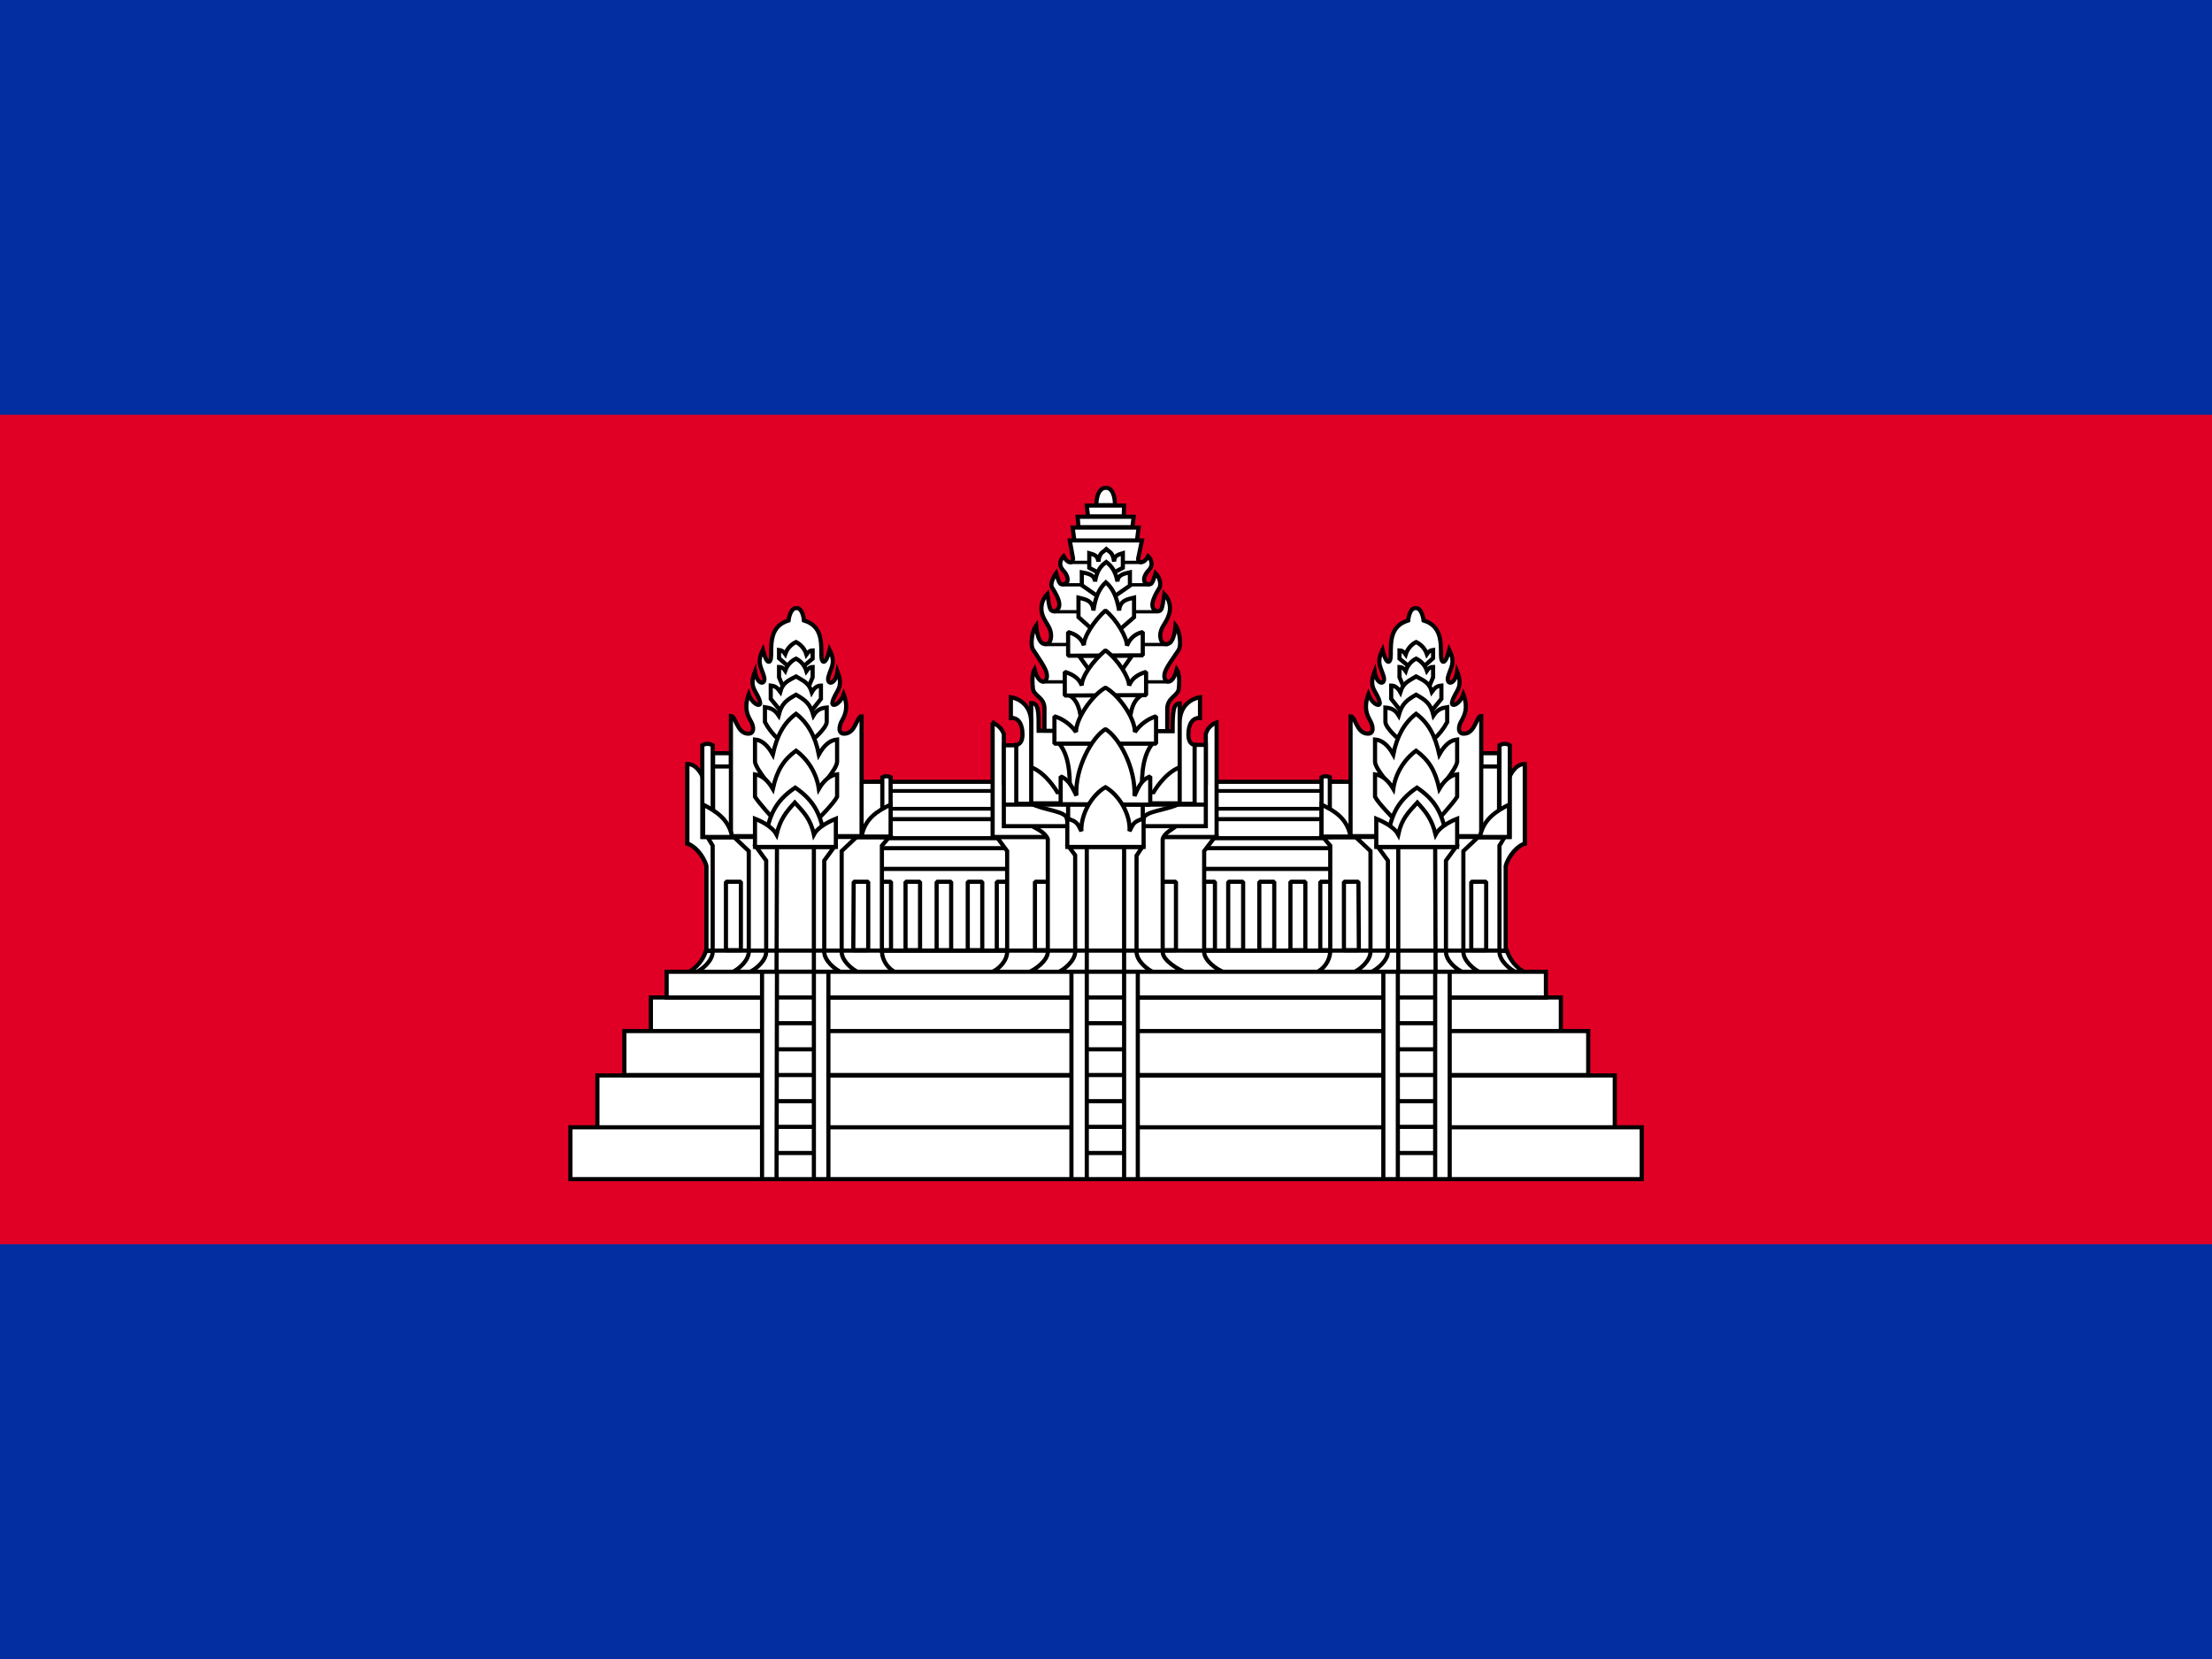
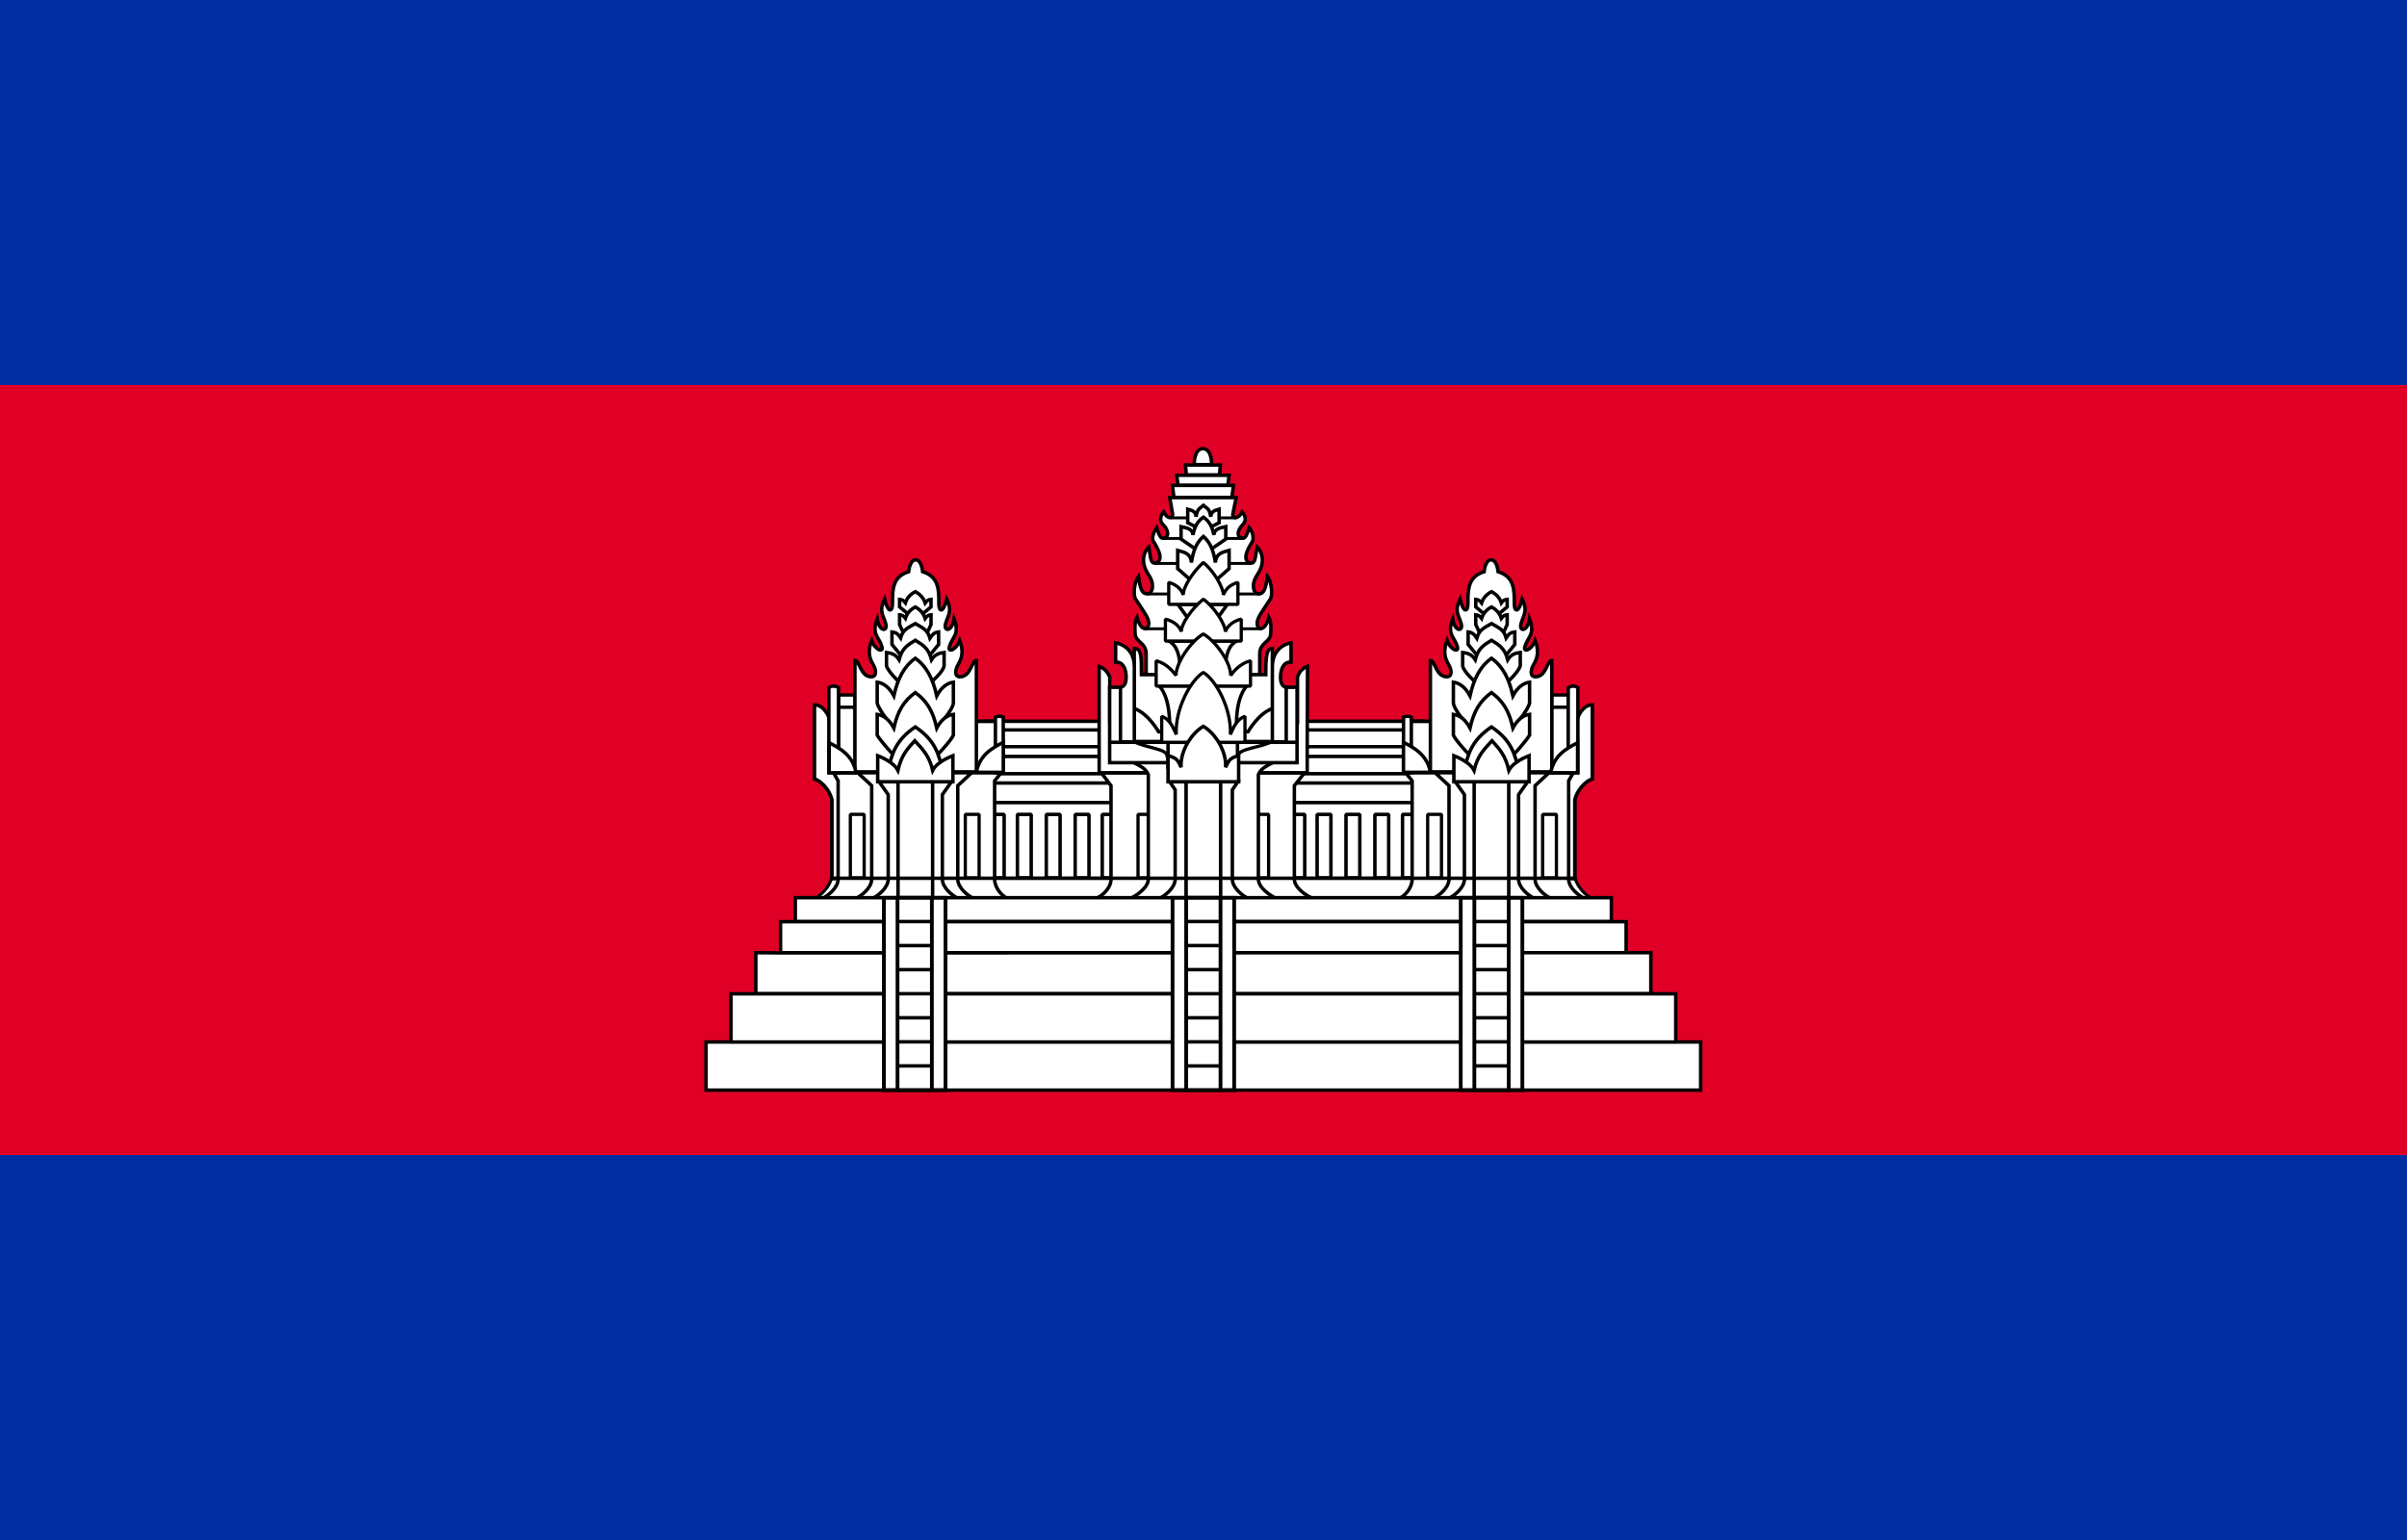
- <svg xmlns="http://www.w3.org/2000/svg" xmlns:xlink="http://www.w3.org/1999/xlink" id="flag-icons-kh" viewBox="0 0 640 480">
-   <path fill="#032ea1" d="M0 0h640v480H0z" />
-   <path fill="#e00025" d="M0 120h640v240H0z" />
-   <g fill="#fff" stroke="#000" transform="matrix(1.2 0 0 1.2 85.6 -522)">
+ <svg xmlns="http://www.w3.org/2000/svg" xmlns:xlink="http://www.w3.org/1999/xlink" width="1000" height="640">
+   <path d="M0 0h1000v640H0Z" fill="#032ea1" />
+   <path d="M0 160h1000v320H0Z" fill="#e00025" />
+   <g transform="matrix(1.6 0 0 1.6 187.36 -697.78)" fill="#fff" stroke="#000" stroke-width=".9">
    <g stroke-linejoin="bevel">
-       <path d="M139 623.5h113.8v43.8H139z" />
-       <path d="M247 647.6h3.5v16.5H247zm-108-8.1h113.8v5H139zm0-7h113.8v4.6H139z" />
-       <path stroke-width=".9" d="M139 625.7h113.8v4.3H139z" />
-       <path d="M169 647.6h3.6v16.5H169zm49 0h3.6v16.5H218zm-78 0h3.5v16.5H140zm7 0h3.5v16.5H147zm7.5 0h3.5v16.5h-3.5zm7.5 0h3.5v16.5H162zm62.8 0h3.6v16.5h-3.6zm7.5 0h3.6v16.5h-3.6zm7.5 0h3.6v16.5h-3.6z" />
-       <path stroke-linejoin="miter" d="M94.5 669.5a9 9 0 0 0 4.4-5.3H292a9 9 0 0 0 4.4 5.3z" />
+       <path d="M138.91 623.46h113.8v43.788h-113.8z" />
+       <path d="M138.458 632.59h113.8v4.49h-113.8zm0 6.9h113.8v5.09h-113.8zm1.592 8.15v16.495h3.586V647.64Zm7.03 0v16.495h3.586V647.64Zm7.5 0v16.495h3.585V647.64Zm7.5 0v16.495h3.586V647.64Zm7.03 0v16.495h3.586V647.64Zm48.99 0v16.495h3.586V647.64Zm6.8 0v16.495h3.586V647.64Zm7.5 0v16.495h3.586V647.64Zm7.5 0v16.495h3.585V647.64Zm7.18 0v16.495h3.586V647.64Z" />
+       <path d="M138.46 625.7h113.8v4.354h-113.8z" stroke-width=".886" />
+       <path d="M94.398 669.55c1.76-.897 3.767-2.984 4.424-5.32h193.07c.657 2.336 2.665 4.423 4.425 5.32z" stroke-linejoin="miter" stroke-width=".791" />
    </g>
-     <path d="M193 556.8s-.1-4.1 2.3-4.2c2.3 0 2.2 4.2 2.2 4.2zm-12.5 54.5v-5.5c0-2.8-2.8-3-2.8-5 0 0-.4-3 .4-4.4 1.1 4 3 3.3 3 1.6 0-1.4-1-2.8-3.3-6.3-.8-1.1-.3-4.6.7-5.9q.4 4.5 2.2 4.5 1.3.1 1.4-2c0-2-1.3-3-2-4.8a5 5 0 0 1 1.1-5.3c.5 3 .4 4.2 1.7 4.2 2.7-.9 0-4.8-.6-5.8-.6-1.1 1-3.4 1-3.4.8 2.7 1 2.9 2 2.6 1.2-.3 1-2-.4-3.4q-1.3-1.6.2-3.3c1 1.9 2.2 1.8 2.3.6l-.8-4.4H204l-.9 4.3c-.2 1.2 1.4 1.5 2.4-.5 1 1 1.1 2.4.2 3.3-1.4 1.4-1.6 3.1-.4 3.4 1 .3 1.2 0 2-2.6 0 0 1.5 1.5 1 3.4-.6 1-3.3 5-.6 5.8 1.3 0 1.2-1.2 1.7-4.2a5 5 0 0 1 1 5.3c-.6 1.8-2 2.8-2 4.8q.2 2.1 1.5 2 1.8 0 2.2-4.5c1 1.3 1.5 4.8.7 6-2.3 3.4-3.4 4.8-3.4 6.2 0 1.7 2 2.4 3-1.6.9 1.4.5 4.4.5 4.4 0 2-2.7 2.2-2.8 5v5.5zm7.2-46-.4-3.1h15.9l-.4 3.1zm1-3.2-.2-2.5H202l-.3 2.5zm2.3-2.6-.3-2.6h9l-.1 2.6zm33 110c-2-.7-5-2.9-5-5v-24.3l2.6-3.4H169l2.5 3.4v24.3c0 2.1-2 4.3-4 5z" />
-     <path stroke-linejoin="bevel" d="M178.2 647.6h3.6v16.5h-3.6zm30.4 0h3.6v16.5h-3.6z" />
-     <path d="M168 609.2v27.6h54v-27.6a4 4 0 0 0-2.6 2.8v11.8h-48.7V612s-.6-2-2.8-2.8z" />
-     <path d="M214.6 669.5c-1.8-.7-5.6-2.9-5.6-5v-27.2c.4-1.5 2.4-2.4 3.7-3.4H177c1.7 1 3.6 1.7 4.3 3.4v27.2c0 2.1-3 4.3-4.8 5z" />
-     <path d="M219.4 634.2v-19.6h-4.9v-1.9h-38.8v2h-5v19.5zM207 669.5c-1.8-.7-4.3-2.9-4.3-5v-23.2l1.4-2.1h-17.7l1.5 2v23.3c0 2.1-2.6 4.3-4.3 5z" />
-     <path d="M190.7 639.2h9v30.3h-9z" />
-     <path stroke-linejoin="bevel" d="M204.4 632.5c0-2 5.8-2.1 8.8-3.8h-36c3 1.7 8.7 1.8 8.7 3.8l1.2 3.9 15 .6z" />
-     <path d="M211.4 611.3c0-4.9.2-6.7 1.7-6.7V620c-3.7 1.4-6.3 6-6.3 6h-23.2s-2.6-4.6-6.3-6v-15.5c1.8 0 1.8 2 1.8 6.7zm1.7-2c0-5.6 4.9-6.2 4.9-6.2v5c-1.9-.1-2.8 1.6-2.8 4 0 2.5 1.5 2.5 1.5 2.5v14.2h-3.6z" />
-     <path d="M177.3 609.3c0-5.6-4.9-6.2-4.9-6.2v5c1.9-.1 2.8 1.6 2.8 4 0 2.5-1.5 2.5-1.5 2.5v14.2h3.6z" />
-     <g fill="none" stroke-width=".8">
-       <path d="M186.8 570.6H204m-19.2 5.4h21m-23 6.5h24.9m-27 7.9h29.5m-30.2 9h30.4" />
-       <path stroke-width="1" d="M170.8 629h48.6m-33.2 0h18v6.6h-18z" />
+     <path d="M193 556.8s-.144-4.112 2.25-4.157c2.396.044 2.25 4.157 2.25 4.157zm-12.49 54.54v-5.536c-.08-2.768-2.76-2.968-2.838-4.986 0 0-.346-3.027.452-4.408 1.084 4.047 3.056 3.304 3.056 1.64 0-1.453-1.117-2.804-3.408-6.33-.732-1.128-.28-4.66.747-5.923.397 3.07.852 4.54 2.17 4.54.805 0 1.462-.524 1.462-2.062 0-1.957-1.325-2.945-1.977-4.725-.76-2.078-.236-4.196 1.026-5.38.542 3.03.38 4.237 1.727 4.237 2.713-.858 0-4.786-.58-5.777-.666-1.155.897-3.46.897-3.46.863 2.69 1.14 2.91 2.07 2.66 1.174-.315 1.023-2.056-.41-3.463-.904-.89-.808-2.212.163-3.274.975 1.905 2.223 1.79 2.343.658l-.784-4.392h17.255l-.856 4.25c-.245 1.215 1.396 1.48 2.416-.515.972 1.062 1.067 2.385.163 3.274-1.432 1.407-1.584 3.148-.41 3.463.93.25 1.208.03 2.07-2.66 0 0 1.403 1.57.897 3.46-.58.99-3.293 4.92-.58 5.777 1.346 0 1.185-1.208 1.726-4.237 1.263 1.184 1.786 3.302 1.026 5.38-.65 1.78-1.976 2.768-1.976 4.725 0 1.538.657 2.062 1.46 2.062 1.32 0 1.775-1.47 2.173-4.54 1.025 1.263 1.478 4.795.746 5.922-2.29 3.526-3.408 4.877-3.408 6.33 0 1.664 1.97 2.407 3.056-1.64.797 1.38.45 4.408.45 4.408-.078 2.018-2.758 2.218-2.837 4.986v5.536zm7.22-46.02-.397-3.125h15.838l-.396 3.125zm1.06-3.19-.34-2.57h13.603l-.34 2.57zm2.16-2.66-.227-2.57h9.058l-.226 2.57zm33.02 110.08c-2.027-.78-4.977-2.92-4.977-5.07v-24.297l2.638-3.358h-52.775l2.53 3.36v24.296c0 2.15-2.027 4.29-4.053 5.07z" />
+     <path d="M178.4 647.64h3.586v16.495H178.4zm30.32 0h3.586v16.495h-3.586z" stroke-linejoin="bevel" stroke-width=".844" />
+     <path d="M168.306 609.17v27.656h54.023v-5.957l.078-21.7c-2.208.868-2.596 2.87-2.596 2.87v11.778h-48.75V612.04s-.544-2.002-2.754-2.87z" />
+     <path d="M176.781 633.932c1.705.902 3.607 1.652 4.286 3.36v27.19c0 2.128-2.977 4.243-4.75 5.042l-.057.026h.003l-.003.001h38.196-.003.003l-.057-.027c-1.773-.799-4.75-2.914-4.75-5.042v-27.19c.679-1.708 2.58-2.458 4.286-3.36H176.78Z" />
+     <path d="M219.69 634.22v-19.587h-4.91v-1.91h-38.84v1.91h-4.91v19.587zm-12.55 35.33c-1.73-.78-4.25-2.92-4.25-5.07v-23.214l1.422-2.11h-17.69l1.42 2.11v23.215c0 2.152-2.52 4.29-4.25 5.07z" />
+     <path d="M190.88 639.16h8.966v30.377h-8.966z" stroke-width=".92" />
+     <path d="M204.38 632.48c.02-2 5.838-2.09 8.832-3.795H177.26c2.994 1.704 8.675 1.844 8.675 3.795l1.217 3.882 14.883.598z" stroke-linejoin="bevel" stroke-width=".844" />
+     <path d="M211.57 611.34c0-4.9.205-6.786 1.71-6.786v15.58c-3.69 1.34-6.325 6.05-6.325 6.05h-23.21s-2.635-4.71-6.326-6.05v-15.58c1.855 0 1.867 1.972 1.867 6.786zm1.71-2.01c0-5.618 4.85-6.25 4.85-6.25v5c-1.845-.08-2.736 1.578-2.736 4.044s1.487 2.506 1.487 2.506v14.19h-3.6z" />
+     <path d="M177.44 609.33c0-5.618-4.85-6.25-4.85-6.25v5c1.845-.08 2.736 1.578 2.736 4.044s-1.487 2.506-1.487 2.506v14.19h3.6z" />
+     <g fill="none" stroke-width=".75">
+       <path d="M186.84 570.62h17.128m-19.158 5.35h20.92m-22.95 6.49h24.904m-27.024 7.93h29.536m-30.216 9.04h30.426" />
+       <path d="M170.75 628.92h48.66m-33.22.01h18.036v6.63H186.19Z" stroke-width=".9" />
    </g>
-     <path d="M184 614.2c3 3.6 2.6 9.7 2.6 13.3H204c0-3.6-.4-9.7 2.6-13.3zm9.7-41-2.4-1.3v-3.5c1 .3 2 .4 2.2 2 .3-2.3 1-2.1 1.9-3 1 .9 1.5.7 1.9 3 0-1.6 1.2-1.7 2.1-2v3.5l-2.3 1.2z" />
-     <path d="m193.5 578.9-4-2.8V573c1.5.3 3 .5 3.2 2.2.4-2.5 1.3-3.7 2.7-4.7 1.3 1 2.2 2.2 2.7 4.7.1-1.7 1.7-1.9 3-2.2v3.2l-3.9 2.7z" />
-     <path d="m193.2 587.8-4.5-4v-4.7c1.6.4 3.4.6 3.6 3.1.5-3.5 1.5-5.4 3-6.8 1.6 1.4 2.6 3.3 3.2 6.8.2-2.5 2-2.7 3.6-3.1v4.7l-4.6 4zm8.4 5.3-4 5.7h-4.7l-4.1-5.7zm-15.2 9.5q2.9 1.5 3 7.6H201q.1-6.1 3-7.6z" />
-     <path stroke-linejoin="bevel" d="M204.2 593v-5.6a5 5 0 0 0-3.8 3.3c0-2-2.5-6.3-5.2-8.5-2.7 2.4-5.3 6.4-5.2 8.4q-.8-2.4-3.8-3.2v5.7z" />
-     <path stroke-linejoin="bevel" d="M205 602.6V597q-3.2.9-4.1 3.3c0-2-2.7-6.3-5.7-8.5-3 2.5-5.8 6.4-5.7 8.5q-.8-2.3-4.1-3.3v5.7z" />
-     <path stroke-linejoin="bevel" d="M207.4 614.3v-6.6a10 10 0 0 0-5.1 3.8c0-3.5-4-9-7.1-10.7-3.2 1.8-7.1 7.4-7.1 10.7a10 10 0 0 0-5.2-3.8v6.6z" />
-     <path stroke-linejoin="bevel" d="M206 629v-6.8c-2.4.9-3 3.1-3.8 4.7.3-6.9-3.8-14.2-7-16.1-3.2 1.9-7.4 9.4-7 16-.8-1.4-1.5-3.7-3.8-4.6v6.7z" />
-     <path d="M204.4 639.2v-6.8c-2.5.6-2.6 1.5-3.4 3 .3-4.1-2.6-8.8-5.8-10.6-3.2 1.8-6 6.5-5.8 10.6-.8-1.5-.9-2.4-3.4-3v6.8z" />
-     <g id="kh-a">
-       <path d="M99 664.2v-20.4c-.7-2.6-3-5-4.6-5.4v-18l3.7 2 4.3 18.9v23z" />
-       <path d="M99 664.3v-20.5c-.7-2.6-3-5-4.6-5.4v-19.2c2.5 0 3.7 3.2 3.7 3.2l4.3 18.9v22.9z" />
-       <path d="M96.3 669.5c1.7-.7 4.2-2.9 4.2-5v-25.6l-1.2-2H143l-1.7 2v25.6a6 6 0 0 0 3.4 5z" />
-       <path d="M135.8 669.5c-1.7-.7-4.2-2.9-4.2-5v-24.3l3.6-3.4h-29.6l3.6 3.4v24.3c0 2.1-2.5 4.3-4.2 5z" />
-       <path d="M131.7 669.5c-1.7-.7-4.3-2.9-4.3-5v-22l2.4-3.3H111l2.4 3.3v22c0 2.1-2.5 4.3-4.3 5z" />
-       <path d="M116 639.2h8.9v30.4h-9z" />
-       <path stroke-linejoin="bevel" d="M103.7 647.6h3.6v16.5h-3.6zm30.8 0h3.5v16.5h-3.6zm-33.9-27.8h4.4v17h-4.4zm0-3.2h4.3v3.2h-4.3zm35.6 6.9h6.1v13h-6.1z" />
-       <path d="M104.9 636.6v-29c1.2 0 1.4 4.3 4.2 4.3 1.5 0 1.4-1.8.5-3.2-.7-1.3-1.6-3-.4-6.3.9 2.5 3.1 3.3 2.7 1.8-.7-2.7-2.8-3.2-1.2-7.3.5 3.4 2.7 3.3 2.2 1.3-.6-2.3-1.9-3.3-.3-6.5.9 3.7 2 3.5 2 1.2 0-3.4 0-7 4.2-8.3 0 0 .3-3 1.9-3s1.8 3 1.8 3c4.3 1.3 4.2 5 4.2 8.3 0 2.3 1.1 2.5 2-1.2 1.6 3.2.3 4.2-.3 6.5-.5 2 1.7 2.1 2.2-1.3 1.6 4.1-.5 4.6-1.2 7.3-.4 1.5 1.8.7 2.7-1.8 1.2 3.3.3 5-.4 6.3-.8 1.4-1 3.2.5 3.2 2.8 0 3-4.2 4.2-4.2v28.9zM98 614.7v22.1h2.5v-22.1q-1.3-.7-2.5 0z" />
-       <path d="M98.2 629c3.1 1.6 6.2 3.5 7 7.8h-7zm43.2-6.6v14.4h2v-14.4q-1-.5-2 0z" />
-       <path d="M143.4 629c-3.1 1.5-6.2 3.3-7 7.7h7zm-20.6-33.7 1.8-1.5v-2q-.8 0-1.5 1a5 5 0 0 0-2.5-3 5 5 0 0 0-2.6 2.9q-.6-.9-1.5-1v2l1.8 1.6z" />
-       <path d="m123.8 600.2.8-1.9v-2.5q-.8 0-1.5 1a5 5 0 0 0-2.5-3 5 5 0 0 0-2.6 2.9q-.6-.9-1.5-.9v2.5l.8 1.9z" />
-       <path d="m124 606.8 2.6-3.3v-3.2q-1.3 0-2.2 1.6c-.7-2.3-2-2.7-3.8-3.8-1.9 1-3.2 1.5-3.8 3.7-.8-1.1-1.3-1.4-2.3-1.5v3.2l2.7 3.3z" />
-       <path d="M124.7 613.3s3.2-2.7 3.3-4.2v-3.5c-1.2.1-2.3.4-3.2 1.9-.8-2.9-2-3.7-4.2-5-2.3 1.3-3.5 2.1-4.2 5-1-1.5-2-1.8-3.3-2v3.6a15 15 0 0 0 3.3 4.2z" />
-       <path d="M126 625.3s4.4-4.7 4.5-6.6v-5.4q-2.5.2-4.4 3.6-1.3-6.6-5.5-9.8c-3 2.2-4.6 5.3-5.6 9.8q-1.9-3.4-4.3-3.6v5.4c.3 1.9 4.4 6.6 4.4 6.6z" />
-       <path d="M126 632.4s3.7-3.7 4.5-5.3v-5.4q-2.5.3-4.4 3.5a14 14 0 0 0-5.5-9.2c-3 2.2-4.6 4.7-5.6 9.2q-1.9-3.2-4.3-3.5v5.4c1 1.6 4.4 5.3 4.4 5.3z" />
-       <path d="M127.5 636.6c-1-4.7-2-8.2-7.1-11.7-5.2 3.5-6.1 7-7.2 11.7z" />
-       <path d="M130.2 639.2v-6.8c-2.4 1-4.5 2.3-5.3 3.8-.8-3.8-2.5-5.4-4.6-7.7-2.1 2.3-3.5 4-4.4 7.7-.8-1.5-2.9-2.9-5.2-3.8v6.8z" />
+     <path d="M183.93 614.24c2.99 3.59 2.713 9.68 2.68 13.27h17.342c-.035-3.59-.312-9.68 2.678-13.27zm9.75-41.13-2.376-1.224v-3.497c.97.29 2.062.41 2.168 1.958.338-2.21.948-2.102 1.907-2.963.957.86 1.567.753 1.905 2.963.107-1.548 1.197-1.667 2.17-1.96v3.498l-2.378 1.224z" />
+     <path d="m193.52 578.85-3.946-2.713v-3.223c1.383.32 2.936.45 3.088 2.15.482-2.424 1.35-3.676 2.715-4.62 1.365.944 2.233 2.196 2.715 4.62.152-1.7 1.705-1.83 3.09-2.15v3.223l-3.948 2.713z" />
+     <path d="m193.24 587.8-4.538-3.985v-4.736c1.59.47 3.377.662 3.552 3.156.553-3.56 1.552-5.4 3.12-6.787 1.57 1.387 2.57 3.226 3.123 6.786.175-2.494 1.96-2.686 3.55-3.157v4.735l-4.536 3.985zm8.37 5.29-4.104 5.676h-4.646l-4.104-5.676zm-15.22 9.53c2.053 1.122 2.81 3.357 3.03 7.553h11.55c.22-4.196.977-6.43 3.03-7.553z" />
+     <g stroke-linejoin="bevel" stroke-width=".844">
+       <path d="M204.34 593.09v-5.702c-1.95.537-3.213 1.69-3.776 3.258 0-1.893-2.49-6.257-5.207-8.43-2.724 2.432-5.257 6.38-5.206 8.43-.463-1.492-1.825-2.72-3.775-3.258v5.702z" />
+       <path d="M205.205 602.62v-5.702c-2.138.537-3.522 1.69-4.14 3.258 0-1.893-2.73-6.258-5.707-8.43-2.986 2.432-5.763 6.38-5.707 8.43-.508-1.492-2.002-2.72-4.14-3.258v5.702z" />
+       <path d="M207.608 614.32v-6.577c-2.66.687-4.312 2.653-5.15 3.8 0-3.56-4.02-8.99-7.1-10.768-3.16 1.825-7.1 7.435-7.1 10.768-.86-1.14-2.49-3.113-5.15-3.8v6.577z" />
+       <path d="M206.168 628.92v-6.762c-2.346.92-3.048 3.18-3.786 4.717.29-6.86-3.862-14.23-7.024-16.1-3.163 1.87-7.393 9.4-7.024 16.1-.758-1.527-1.44-3.797-3.786-4.717v6.762z" />
    </g>
-     <use xlink:href="#kh-a" width="100%" height="100%" transform="matrix(-1 0 0 1 390.7 0)" />
-     <path d="M72.7 694.3H318v12.5H72.7zm-6.5 12.5h258.3v12.5H66.2zm19.4-31.3H305v8.1H85.6z" />
-     <path d="M79.2 683.6h232.4v10.6H79.2zm10.2-14.3h212v6.2h-212z" />
-     <path d="M112.4 669.3h16v50h-16z" />
-     <path d="M116 669.3h8.9v50h-9zm71 0h16v50h-16z" />
-     <path d="M190.7 669.3h9v50h-9zm71.5 0h16v50h-16z" />
-     <path d="M265.7 669.3h9v50h-9z" />
-     <path fill="none" d="M99 664.2h193M115.8 713h9.2m-9.2-6.3h9.2m-9.2-6.2h9.2m-9.2-6.3h9.2m-9.2-6.2h9.2m-9.2-6.3h9.2m-9.2-6.2h9.2m65.8 37.5h8.6m-8.6-6.3h8.6m-8.6-6.2h8.6m-8.6-6.3h8.6m-8.6-6.2h8.6m-8.6-6.3h8.6m-8.6-6.2h8.6m66.2 37.5h9.2m-9.2-6.3h9.2m-9.2-6.2h9.2m-9.2-6.3h9.2m-9.2-6.2h9.2m-9.2-6.3h9.2m-9.2-6.2h9.2" />
+     <path d="M204.523 639.16v-6.762c-2.458.585-2.61 1.49-3.392 3.006.29-4.097-2.61-8.77-5.773-10.64-3.163 1.87-6.064 6.544-5.774 10.64-.78-1.515-.877-2.42-3.39-3.006v6.762z" />
+     <g id="a" stroke-width=".9">
+       <path d="M98.935 664.23v-20.44c-.67-2.603-2.88-4.905-4.54-5.366V620.43l3.74 2.024 4.272 18.81v22.966z" />
+       <path d="M98.935 664.31v-20.52c-.67-2.602-2.88-4.904-4.54-5.365v-19.243c2.51 0 3.74 3.273 3.74 3.273l4.272 18.81v22.887z" />
+       <path d="M96.275 669.55c1.73-.78 4.25-2.92 4.25-5.07v-25.547l-1.187-2.108h43.523l-1.698 2.108v25.547c0 2.15 1.73 4.29 3.46 5.07z" />
+       <path d="M135.84 669.55c-1.73-.78-4.25-2.92-4.25-5.07v-24.297l3.62-3.36-29.588.002 3.62 3.358v24.297c0 2.15-2.52 4.29-4.25 5.07z" />
+       <path d="M131.84 669.55c-1.73-.78-4.25-2.92-4.25-5.07v-21.965l2.37-3.36h-18.798l2.37 3.36v21.965c0 2.15-2.52 4.29-4.25 5.07z" />
+       <path d="M116.08 639.16h8.981v30.393h-8.981z" />
+       <path d="M103.7 647.64h3.586v16.495H103.7Zm29.848 0h3.586v16.495h-3.586zm-32.908-27.82h4.32v16.91h-4.32zm0-3.18h4.295v3.14h-4.295z" stroke-linejoin="bevel" stroke-width=".844" />
+       <path d="M136.17 623.46h6.16v13.054h-6.16z" stroke-linejoin="bevel" stroke-width=".969" />
+       <path d="M104.89 636.6v-28.94c1.232 0 1.422 4.24 4.25 4.24 1.47 0 1.314-1.756.488-3.187-.732-1.268-1.637-3.018-.407-6.28.844 2.496 3.113 3.288 2.694 1.723-.72-2.688-2.795-3.13-1.24-7.302.542 3.48 2.774 3.327 2.232 1.304-.61-2.28-1.873-3.214-.316-6.428.873 3.65 2.052 3.435 2.052 1.17 0-3.346-.128-6.956 4.203-8.295 0 0 .25-3.068 1.812-3.068s1.813 3.068 1.813 3.068c4.33 1.34 4.202 4.95 4.202 8.296 0 2.265 1.18 2.48 2.052-1.17 1.558 3.214.295 4.148-.315 6.428-.544 2.023 1.69 2.177 2.23-1.304 1.556 4.172-.518 4.614-1.24 7.302-.418 1.565 1.85.773 2.694-1.722 1.23 3.26.325 5.01-.407 6.28-.826 1.43-.983 3.187.49 3.187 2.826 0 3.016-4.24 4.248-4.24v28.94zm-6.766-21.86v22.08h2.51v-22.136c-.904-.457-1.754-.527-2.51.056z" />
+       <path d="M98.203 629.03c3.112 1.59 6.195 3.433 6.975 7.793h-6.975zm43.167-6.61v14.407h2.035v-14.443c-.635-.298-1.503-.345-2.035.036z" />
+       <path d="M143.41 628.92c-3.112 1.59-6.195 3.433-6.975 7.793h6.975zm-20.58-33.65 1.814-1.525v-1.953c-.664.065-1.026.293-1.516.936-.417-1.295-1.334-2.305-2.562-2.933-1.23.628-2.146 1.593-2.563 2.887-.49-.643-.852-.825-1.516-.89v1.953l1.815 1.525z" />
+       <path d="m123.801 600.16.843-1.825v-2.54c-.664.067-1.026.298-1.516.95-.417-1.313-1.334-2.338-2.562-2.974-1.23.637-2.146 1.616-2.563 2.928-.49-.65-.852-.836-1.516-.902v2.54l.844 1.824z" />
+       <path d="m123.927 606.79 2.695-3.287v-3.243c-.986.11-1.524.503-2.252 1.606-.62-2.222-1.98-2.708-3.806-3.786-1.824 1.078-3.186 1.485-3.805 3.707-.729-1.103-1.267-1.416-2.25-1.527v3.243l2.692 3.287z" />
+       <path d="M124.718 613.3s3.14-2.74 3.326-4.244v-3.467c-1.217.142-2.368.458-3.267 1.882-.764-2.87-1.96-3.67-4.211-5.062-2.254 1.392-3.448 2.192-4.213 5.062-.9-1.425-2.05-1.74-3.266-1.883v3.466c.395 1.504 3.325 4.244 3.325 4.244z" />
+       <path d="M126.056 625.32s4.3-4.76 4.4-6.616v-5.406c-1.61.223-3.131 1.33-4.32 3.55-1.011-4.474-2.59-7.594-5.57-9.764-2.98 2.17-4.56 5.29-5.57 9.765-1.19-2.222-2.712-3.33-4.321-3.552v5.406c.308 1.855 4.4 6.616 4.4 6.616z" />
+       <path d="M126.056 632.43s3.677-3.742 4.4-5.366v-5.406c-1.61.223-3.131 1.33-4.32 3.55-1.011-4.474-2.59-7.036-5.57-9.206-2.98 2.17-4.56 4.732-5.57 9.207-1.19-2.223-2.712-3.33-4.321-3.552v5.406c.933 1.624 4.4 5.366 4.4 5.366z" />
+       <path d="M127.73 636.56c-1.072-4.668-1.995-8.13-7.162-11.64-5.168 3.51-6.09 6.972-7.164 11.64z" />
+       <path d="M130.329 639.16v-6.762c-2.346.92-4.467 2.28-5.25 3.795-.872-3.754-2.556-5.408-4.652-7.68-2.097 2.272-3.5 3.926-4.375 7.68-.782-1.515-2.902-2.875-5.25-3.795v6.762z" />
+     </g>
+     <use transform="matrix(-1 0 0 1 390.74 0)" width="100%" height="100%" xlink:href="#a" />
+     <path d="M89.412 669.28v6.173h211.89v-6.174zm-3.836 6.23v8.05h219.56v-8.05zm219.56 8.05-219.56.06-6.418-.06v10.622h232.398v-10.62zM72.693 694.25l.002 12.51h245.33l-.002-12.51zm245.332 12.51v.02H72.695v-.02h-6.467v12.51h258.26v-12.51z" />
+     <path d="M112.41 669.31h16.005v49.935H112.41Z" stroke-width=".98" />
+     <path d="M115.95 669.31h8.917v49.936h-8.917z" stroke-width=".978" />
+     <path d="M187.36 669.31h16.006v49.935H187.36z" stroke-width=".98" />
+     <path d="M190.9 669.31h8.916v49.936H190.9Z" stroke-width=".978" />
+     <path d="M262.19 669.31h16.005v49.935H262.19Z" stroke-width=".98" />
+     <path d="M265.73 669.31h8.917v49.936h-8.917z" stroke-width=".978" />
+     <path d="M98.935 664.23h193.07m-176.22 48.74h9.244m-9.244-6.25h9.244m-9.244-6.25h9.244m-9.244-6.25h9.244m-9.244-6.25h9.244m-9.244-6.25h9.244m-9.244-6.25h9.244m65.736 37.51h8.607m-8.607-6.253h8.607m-8.607-6.254h8.607m-8.607-6.253h8.607m-8.607-6.253h8.607m-8.607-6.253h8.607m-8.607-6.254h8.607m66.193 37.51h9.244m-9.244-6.25h9.244m-9.244-6.25h9.244m-9.244-6.25h9.244m-9.244-6.25h9.244m-9.244-6.25h9.244m-9.244-6.25h9.244" fill="none" />
  </g>
</svg>
